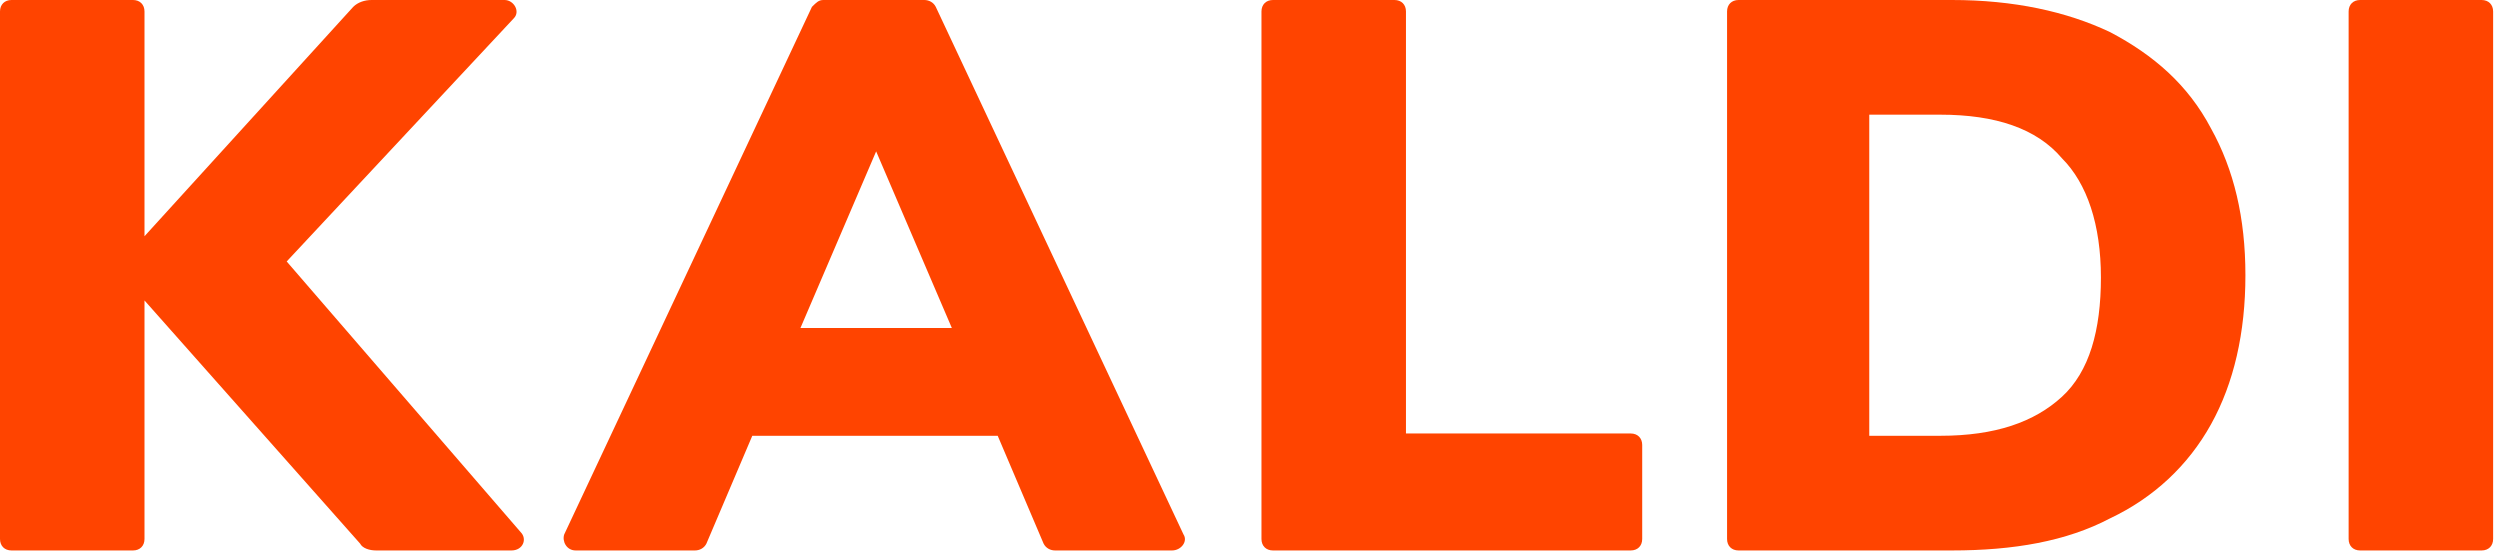
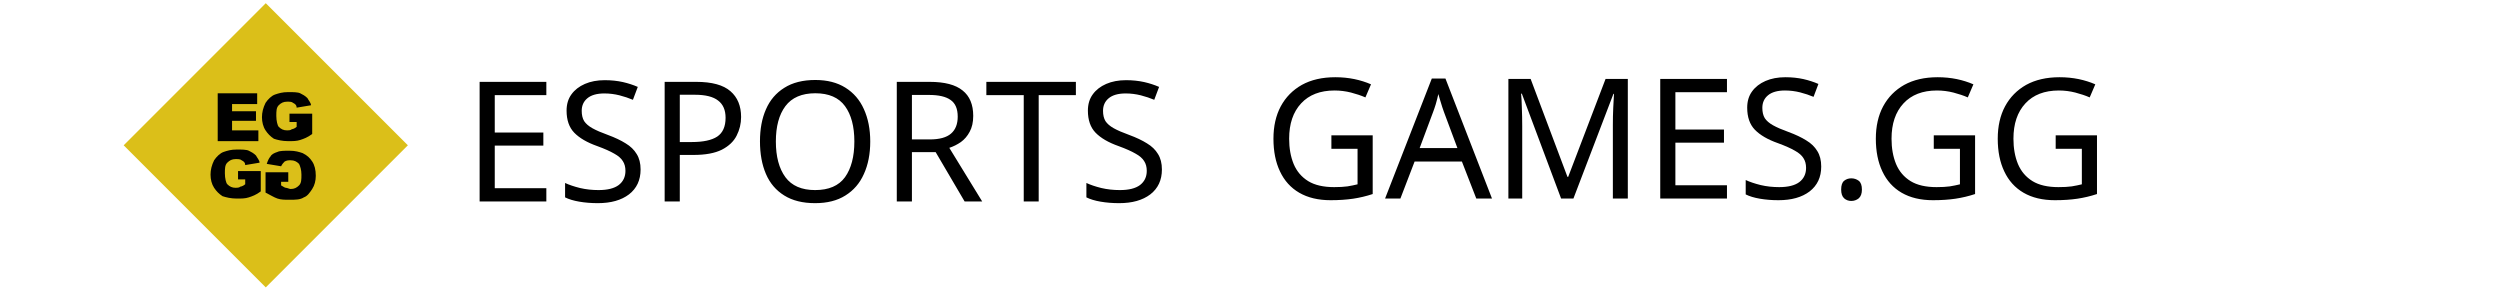
- <svg xmlns="http://www.w3.org/2000/svg" version="1.1" id="Vrstva_1" x="0px" y="0px" width="109px" height="24px" viewBox="0 0 109 24" style="enable-background:new 0 0 109 24;" xml:space="preserve">
+ <svg xmlns="http://www.w3.org/2000/svg" version="1.1" id="Vrstva_1" x="0px" y="0px" width="209px" height="24px" viewBox="0 0 209 24" style="enable-background:new 0 0 209 24;" xml:space="preserve">
  <style type="text/css">
	.st0{fill:#FF4400;}
+ 	.st1{fill:none;}
+ 	.st2{font-family:'ArialMT';}
+ 	.st3{font-size:14px;}
+ 	.st4{font-family:'Arial-Black';}
+ 	.st5{fill:#DBBF19;}
</style>
  <g transform="translate(-1470)">
    <g transform="translate(1470)">
      <g>
-         <path id="b" class="st0" d="M22.7,23.2c0.3,0.3,0.1,0.8-0.4,0.8h-5.9c-0.3,0-0.6-0.1-0.7-0.3L6.3,13.1v10.4     c0,0.3-0.2,0.5-0.5,0.5H0.5C0.2,24,0,23.8,0,23.5v-23C0,0.2,0.2,0,0.5,0h5.3c0.3,0,0.5,0.2,0.5,0.5v9.8l9.1-10     C15.6,0.1,15.9,0,16.2,0h5.8c0.4,0,0.7,0.5,0.4,0.8l-9.9,10.6L22.7,23.2L22.7,23.2z" />
+         <path id="b" class="st0" d="M9.9,100.3c0.3,0.3,0.1,0.8-0.4,0.8H3.6c-0.3,0-0.6-0.1-0.7-0.3l-9.4-10.5v10.4     c0,0.3-0.2,0.5-0.5,0.5h-5.3c-0.3,0-0.5-0.2-0.5-0.5v-23c0-0.3,0.2-0.5,0.5-0.5h5.3c0.3,0,0.5,0.2,0.5,0.5v9.8l9.1-10     c0.2-0.2,0.5-0.3,0.7-0.3h5.8c0.4,0,0.7,0.5,0.4,0.8l-9.9,10.6L9.9,100.3L9.9,100.3z" />
      </g>
      <g>
-         <path id="c" class="st0" d="M46,24c-0.2,0-0.4-0.1-0.5-0.3l-2-4.7H32.8l-2,4.7c-0.1,0.2-0.3,0.3-0.5,0.3h-5.2     c-0.4,0-0.6-0.4-0.5-0.7l10.8-23C35.6,0.1,35.7,0,35.9,0h4.4c0.2,0,0.4,0.1,0.5,0.3l10.8,23c0.2,0.3-0.1,0.7-0.5,0.7     C51.1,24,46,24,46,24z M34.9,14.3h6.6l-3.3-7.7L34.9,14.3L34.9,14.3z" />
+         <path id="c" class="st0" d="M33.1,101.1c-0.2,0-0.4-0.1-0.5-0.3l-2-4.7H20l-2,4.7c-0.1,0.2-0.3,0.3-0.5,0.3h-5.2     c-0.4,0-0.6-0.4-0.5-0.7l10.8-23c0.1-0.2,0.3-0.3,0.5-0.3h4.4c0.2,0,0.4,0.1,0.5,0.3l10.8,23c0.2,0.3-0.1,0.7-0.5,0.7     C38.2,101.1,33.1,101.1,33.1,101.1z M22,91.4h6.6l-3.3-7.7L22,91.4L22,91.4z" />
      </g>
      <g>
-         <path id="d" class="st0" d="M55.5,24c-0.3,0-0.5-0.2-0.5-0.5v-23C55,0.2,55.2,0,55.5,0h5.3c0.3,0,0.5,0.2,0.5,0.5v18.4h9.8     c0.3,0,0.5,0.2,0.5,0.5v4.1c0,0.3-0.2,0.5-0.5,0.5H55.5z" />
+         <path id="d" class="st0" d="M42.7,101.1c-0.3,0-0.5-0.2-0.5-0.5v-23c0-0.3,0.2-0.5,0.5-0.5H48c0.3,0,0.5,0.2,0.5,0.5V96h9.8     c0.3,0,0.5,0.2,0.5,0.5v4.1c0,0.3-0.2,0.5-0.5,0.5H42.7z" />
      </g>
      <g>
-         <path id="e" class="st0" d="M75.3,0.5c0-0.3,0.2-0.5,0.5-0.5h9.3c2.7,0,5,0.5,6.9,1.4c1.9,1,3.4,2.3,4.4,4.2     c1,1.8,1.5,3.9,1.5,6.4c0,2.5-0.5,4.7-1.5,6.5c-1,1.8-2.5,3.2-4.4,4.1c-1.9,1-4.2,1.4-6.9,1.4h-9.3c-0.3,0-0.5-0.2-0.5-0.5V0.5z      M84.6,19c2.4,0,4.1-0.6,5.3-1.7s1.7-2.9,1.7-5.2c0-2.3-0.6-4.1-1.7-5.2C88.8,5.6,87,5,84.6,5h-3.1V19H84.6z" />
+         <path id="e" class="st0" d="M62.4,77.6c0-0.3,0.2-0.5,0.5-0.5h9.3c2.7,0,5,0.5,6.9,1.4c1.9,1,3.4,2.3,4.4,4.2     c1,1.8,1.5,3.9,1.5,6.4c0,2.5-0.5,4.7-1.5,6.5c-1,1.8-2.5,3.2-4.4,4.1c-1.9,1-4.2,1.4-6.9,1.4h-9.3c-0.3,0-0.5-0.2-0.5-0.5V77.6z      M71.8,96.1c2.4,0,4.1-0.6,5.3-1.7c1.2-1.2,1.7-2.9,1.7-5.2c0-2.3-0.6-4.1-1.7-5.2c-1.2-1.2-2.9-1.7-5.3-1.7h-3.1v13.9H71.8z" />
      </g>
      <g>
-         <path id="f" class="st0" d="M102.9,24c-0.3,0-0.5-0.2-0.5-0.5v-23c0-0.3,0.2-0.5,0.5-0.5h5.3c0.3,0,0.5,0.2,0.5,0.5v23     c0,0.3-0.2,0.5-0.5,0.5H102.9z" />
+         <path id="f" class="st0" d="M90.1,101.1c-0.3,0-0.5-0.2-0.5-0.5v-23c0-0.3,0.2-0.5,0.5-0.5h5.3c0.3,0,0.5,0.2,0.5,0.5v23     c0,0.3-0.2,0.5-0.5,0.5H90.1z" />
+       </g>
+     </g>
+   </g>
+   <rect x="38.7" y="6.8" class="st1" width="275.4" height="34.4" />
+   <text transform="matrix(1 0 0 1 38.7368 16.8434)" class="st2 st3">ESPORTS </text>
+   <text transform="matrix(1 0 0 1 105.6011 16.5965)" class="st4 st3">GAMES.GG</text>
+   <g>
+     <rect x="13.8" y="3.8" transform="matrix(0.7071 -0.7071 0.7071 0.7071 -2.1061 19.2182)" class="st5" width="16.8" height="16.8" />
+     <g>
+       <g>
+         <path d="M18.1,7.8h3.4v0.9h-2.1v0.6h2v0.8h-2v0.8h2.2v0.9h-3.4V7.8z" />
+         <path d="M24.2,10.4V9.5h1.9v1.7c-0.4,0.3-0.7,0.4-1,0.5c-0.3,0.1-0.6,0.1-1,0.1c-0.5,0-0.9-0.1-1.2-0.2c-0.3-0.2-0.5-0.4-0.7-0.7     c-0.2-0.3-0.3-0.7-0.3-1.1c0-0.4,0.1-0.8,0.3-1.2c0.2-0.3,0.5-0.6,0.8-0.7c0.3-0.1,0.6-0.2,1.1-0.2c0.4,0,0.8,0,1,0.1     c0.2,0.1,0.4,0.2,0.6,0.4c0.1,0.2,0.3,0.4,0.3,0.6l-1.2,0.2c0-0.2-0.1-0.3-0.3-0.4c-0.1-0.1-0.3-0.1-0.5-0.1     c-0.3,0-0.5,0.1-0.7,0.3c-0.2,0.2-0.2,0.5-0.2,0.9c0,0.4,0.1,0.8,0.2,0.9c0.2,0.2,0.4,0.3,0.7,0.3c0.1,0,0.3,0,0.4-0.1     c0.1,0,0.3-0.1,0.4-0.2v-0.4H24.2z" />
+       </g>
+       <g>
+         <path d="M19.9,15.1v-0.8h1.9v1.7c-0.4,0.3-0.7,0.4-1,0.5c-0.3,0.1-0.6,0.1-1,0.1c-0.5,0-0.9-0.1-1.2-0.2     c-0.3-0.2-0.5-0.4-0.7-0.7c-0.2-0.3-0.3-0.7-0.3-1.1c0-0.4,0.1-0.8,0.3-1.2c0.2-0.3,0.5-0.6,0.8-0.7c0.3-0.1,0.6-0.2,1.1-0.2     c0.4,0,0.8,0,1,0.1c0.2,0.1,0.4,0.2,0.6,0.4c0.1,0.2,0.3,0.4,0.3,0.6l-1.2,0.2c0-0.2-0.1-0.3-0.3-0.4c-0.1-0.1-0.3-0.1-0.5-0.1     c-0.3,0-0.5,0.1-0.7,0.3c-0.2,0.2-0.2,0.5-0.2,0.9c0,0.4,0.1,0.8,0.2,0.9c0.2,0.2,0.4,0.3,0.7,0.3c0.1,0,0.3,0,0.4-0.1     c0.1,0,0.3-0.1,0.4-0.2v-0.4H19.9z" />
+         <path d="M23.5,15.1v0.4c0.2,0.1,0.3,0.2,0.4,0.2c0.1,0,0.3,0.1,0.4,0.1c0.3,0,0.5-0.1,0.7-0.3c0.2-0.2,0.2-0.5,0.2-0.9     c0-0.4-0.1-0.7-0.2-0.9c-0.2-0.2-0.4-0.3-0.7-0.3c-0.2,0-0.3,0-0.5,0.1c-0.1,0.1-0.2,0.2-0.3,0.4l-1.2-0.2     c0.1-0.3,0.2-0.5,0.3-0.6c0.1-0.2,0.3-0.3,0.6-0.4c0.2-0.1,0.6-0.1,1-0.1c0.5,0,0.8,0.1,1.1,0.2c0.4,0.2,0.6,0.4,0.8,0.7     c0.2,0.3,0.3,0.7,0.3,1.2c0,0.4-0.1,0.8-0.3,1.1c-0.2,0.3-0.4,0.6-0.7,0.7c-0.3,0.2-0.7,0.2-1.2,0.2c-0.4,0-0.7,0-1-0.1     c-0.3-0.1-0.6-0.3-1-0.5l0-1.7l1.9,0v0.8H23.5z" />
      </g>
    </g>
  </g>
</svg>
